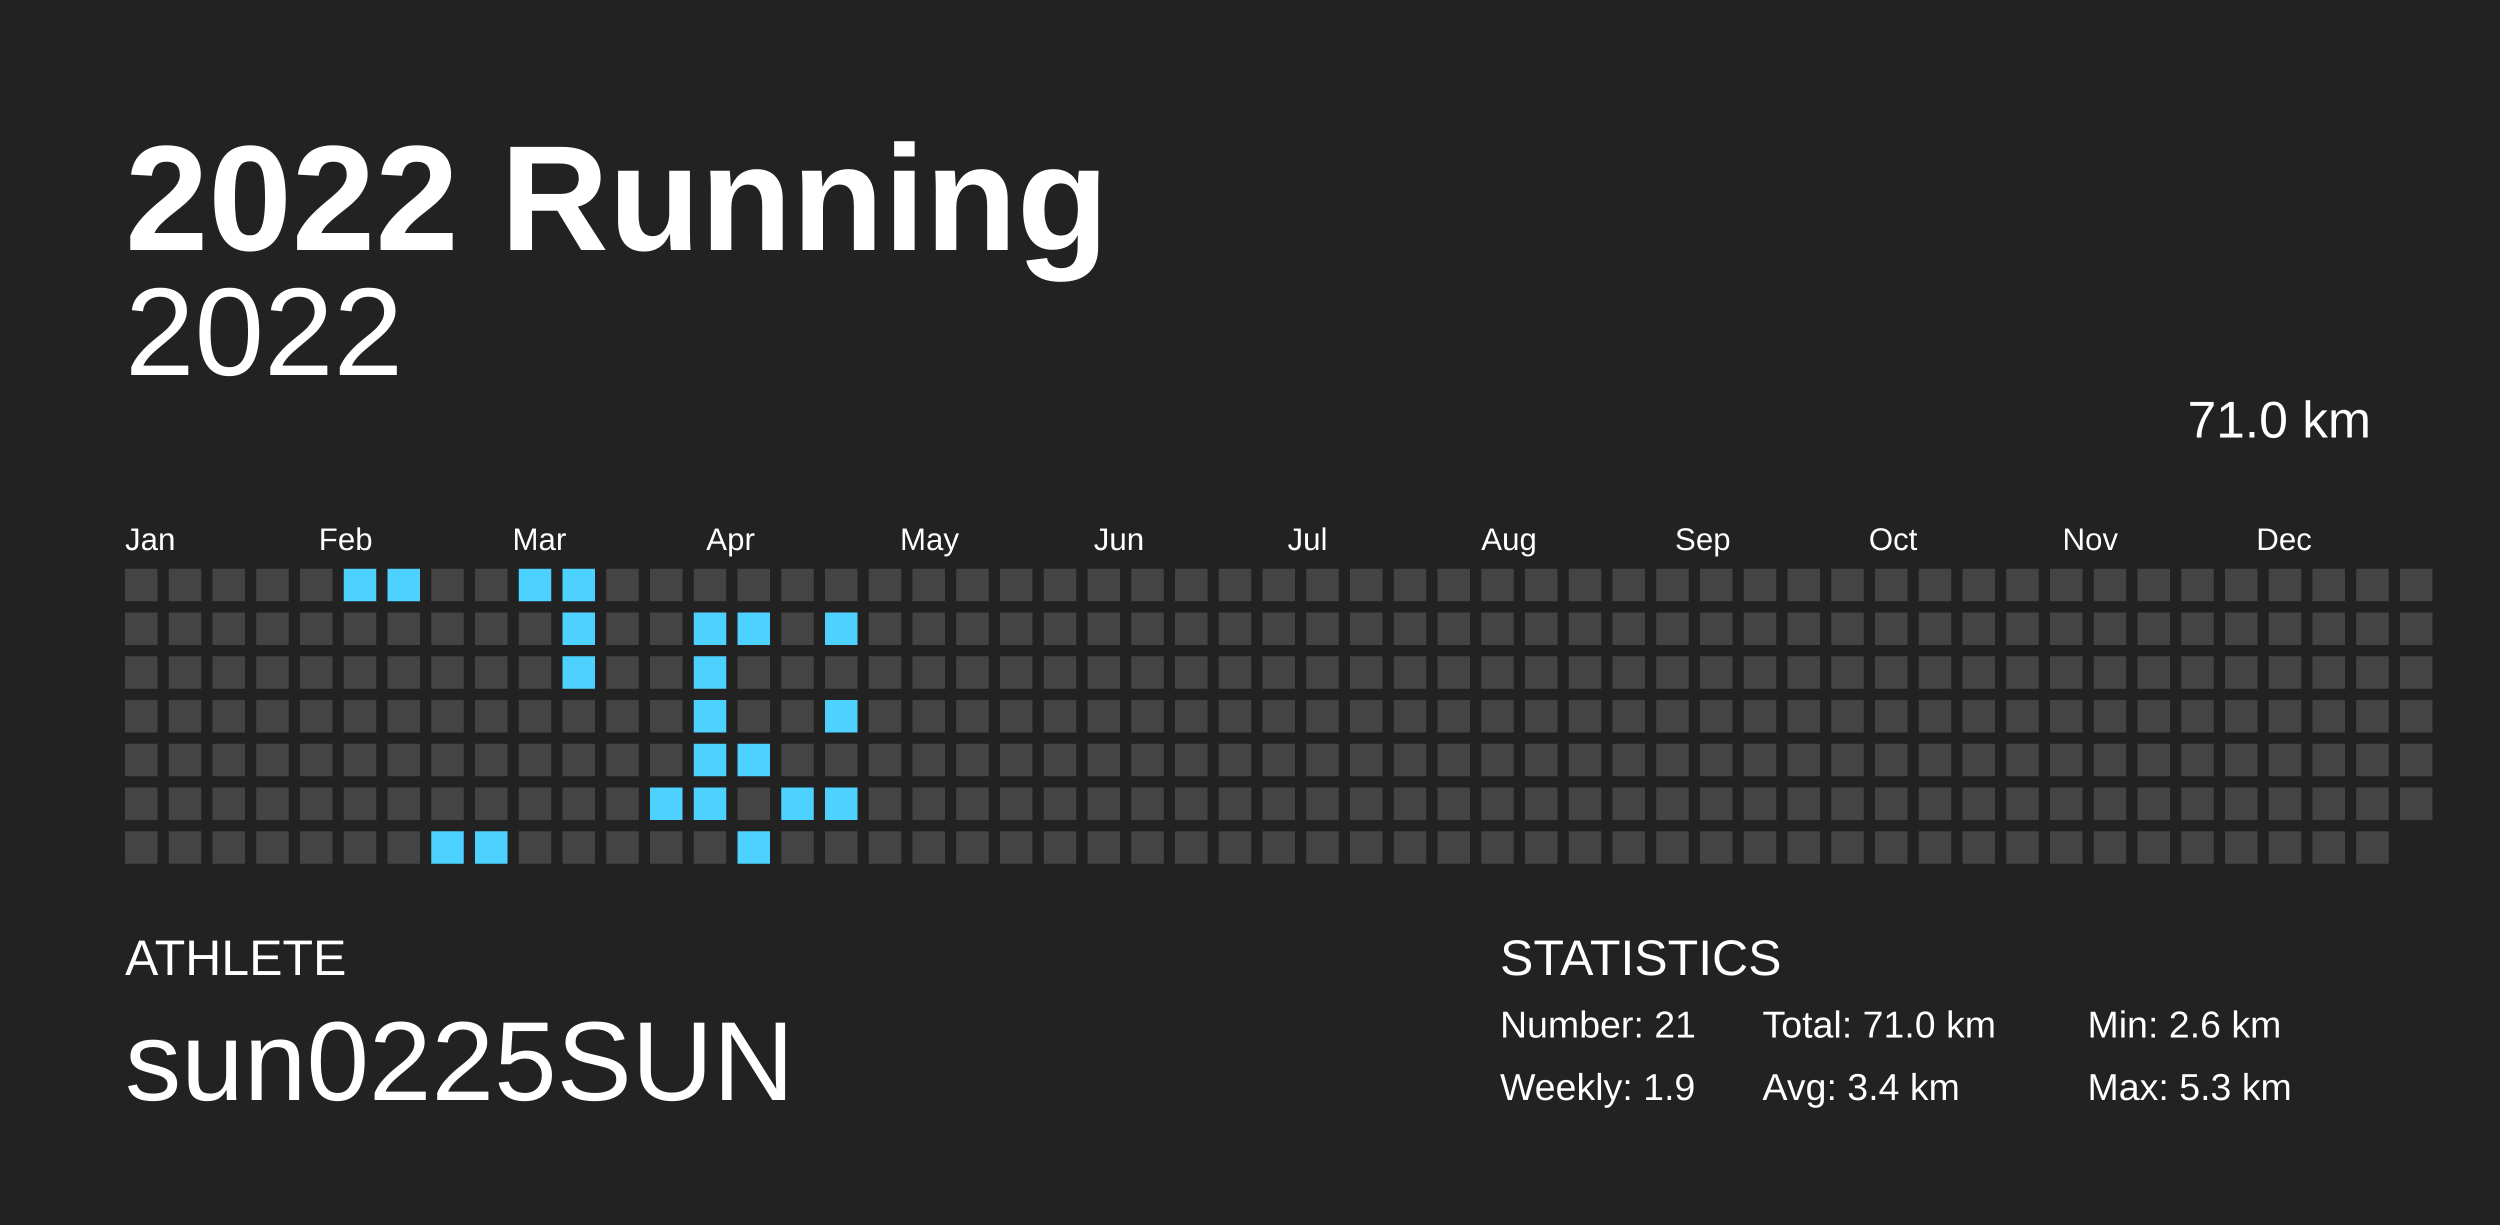
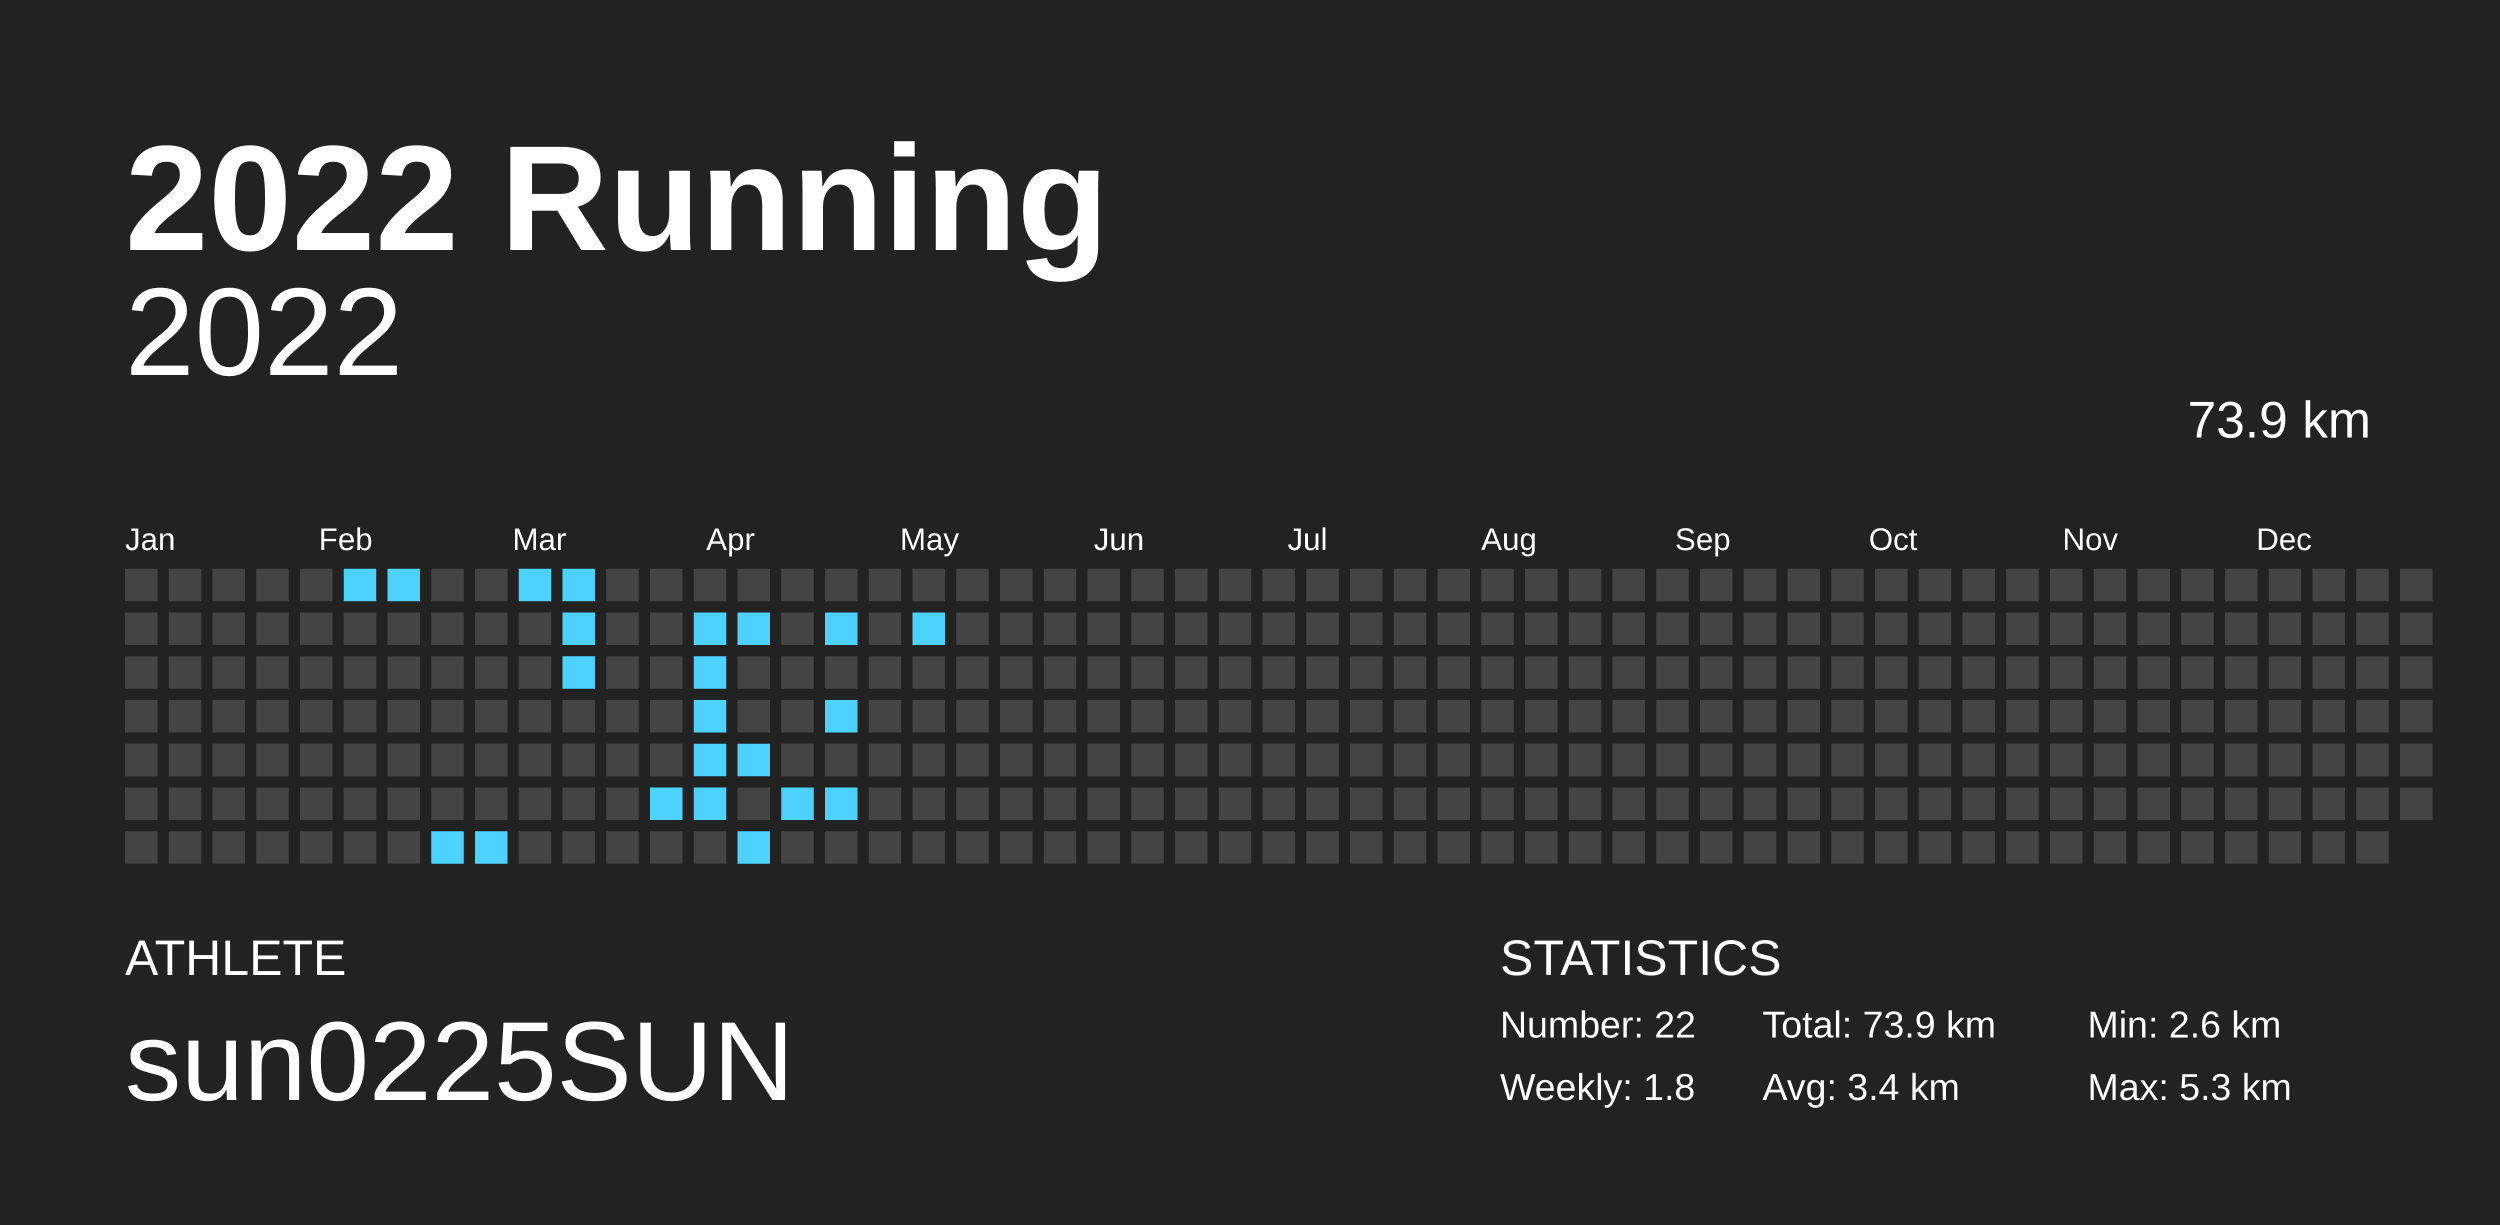
<svg xmlns="http://www.w3.org/2000/svg" baseProfile="full" height="98mm" version="1.1" viewBox="0,0,200,98" width="200mm">
  <defs />
  <rect fill="#222222" height="98" width="200" x="0" y="0" />
  <text fill="#FFFFFF" style="font-size:12px; font-family:Arial; font-weight:bold;" x="10" y="20">2022 Running</text>
  <text fill="#FFFFFF" style="font-size:4px; font-family:Arial" x="10" y="78">ATHLETE</text>
  <text fill="#FFFFFF" style="font-size:9px; font-family:Arial" x="10" y="88">sun0225SUN</text>
  <text fill="#FFFFFF" style="font-size:4px; font-family:Arial" x="120" y="78">STATISTICS</text>
-   <text fill="#FFFFFF" style="font-size:3px; font-family:Arial" x="120" y="83">Number: 21</text>
-   <text fill="#FFFFFF" style="font-size:3px; font-family:Arial" x="120" y="88">Weekly: 1.9</text>
-   <text fill="#FFFFFF" style="font-size:3px; font-family:Arial" x="141" y="83">Total: 71.0 km</text>
+   <text fill="#FFFFFF" style="font-size:3px; font-family:Arial" x="120" y="83">Number: 22</text>
+   <text fill="#FFFFFF" style="font-size:3px; font-family:Arial" x="120" y="88">Weekly: 1.8</text>
+   <text fill="#FFFFFF" style="font-size:3px; font-family:Arial" x="141" y="83">Total: 73.9 km</text>
  <text fill="#FFFFFF" style="font-size:3px; font-family:Arial" x="141" y="88">Avg: 3.4 km</text>
  <text fill="#FFFFFF" style="font-size:3px; font-family:Arial" x="167" y="83">Min: 2.6 km</text>
  <text fill="#FFFFFF" style="font-size:3px; font-family:Arial" x="167" y="88">Max: 5.3 km</text>
  <text alignment-baseline="hanging" fill="#FFFFFF" style="font-size:10.0px; font-family:Arial;" x="10" y="30">2022</text>
-   <text alignment-baseline="hanging" fill="#FFFFFF" style="font-size:4.125px; font-family:Arial;" x="175" y="35">71.0 km</text>
+   <text alignment-baseline="hanging" fill="#FFFFFF" style="font-size:4.125px; font-family:Arial;" x="175" y="35">73.9 km</text>
  <text fill="#FFFFFF" style="font-size:2.5px; font-family:Arial" x="10.0" y="44">Jan</text>
  <text fill="#FFFFFF" style="font-size:2.5px; font-family:Arial" x="25.5" y="44">Feb</text>
  <text fill="#FFFFFF" style="font-size:2.5px; font-family:Arial" x="41.0" y="44">Mar</text>
  <text fill="#FFFFFF" style="font-size:2.5px; font-family:Arial" x="56.5" y="44">Apr</text>
  <text fill="#FFFFFF" style="font-size:2.5px; font-family:Arial" x="72.0" y="44">May</text>
  <text fill="#FFFFFF" style="font-size:2.5px; font-family:Arial" x="87.5" y="44">Jun</text>
  <text fill="#FFFFFF" style="font-size:2.5px; font-family:Arial" x="103.0" y="44">Jul</text>
  <text fill="#FFFFFF" style="font-size:2.5px; font-family:Arial" x="118.5" y="44">Aug</text>
  <text fill="#FFFFFF" style="font-size:2.5px; font-family:Arial" x="134.0" y="44">Sep</text>
  <text fill="#FFFFFF" style="font-size:2.5px; font-family:Arial" x="149.5" y="44">Oct</text>
  <text fill="#FFFFFF" style="font-size:2.5px; font-family:Arial" x="165.0" y="44">Nov</text>
  <text fill="#FFFFFF" style="font-size:2.5px; font-family:Arial" x="180.5" y="44">Dec</text>
  <rect fill="#444444" height="2.6" width="2.6" x="10.0" y="45.5" />
  <rect fill="#444444" height="2.6" width="2.6" x="10.0" y="49.0" />
  <rect fill="#444444" height="2.6" width="2.6" x="10.0" y="52.5" />
  <rect fill="#444444" height="2.6" width="2.6" x="10.0" y="56.0" />
  <rect fill="#444444" height="2.6" width="2.6" x="10.0" y="59.5" />
  <rect fill="#444444" height="2.6" width="2.6" x="10.0" y="63.0" />
  <rect fill="#444444" height="2.6" width="2.6" x="10.0" y="66.5" />
  <rect fill="#444444" height="2.6" width="2.6" x="13.5" y="45.5" />
  <rect fill="#444444" height="2.6" width="2.6" x="13.5" y="49.0" />
  <rect fill="#444444" height="2.6" width="2.6" x="13.5" y="52.5" />
  <rect fill="#444444" height="2.6" width="2.6" x="13.5" y="56.0" />
  <rect fill="#444444" height="2.6" width="2.6" x="13.5" y="59.5" />
  <rect fill="#444444" height="2.6" width="2.6" x="13.5" y="63.0" />
  <rect fill="#444444" height="2.6" width="2.6" x="13.5" y="66.5" />
  <rect fill="#444444" height="2.6" width="2.6" x="17.0" y="45.5" />
  <rect fill="#444444" height="2.6" width="2.6" x="17.0" y="49.0" />
  <rect fill="#444444" height="2.6" width="2.6" x="17.0" y="52.5" />
  <rect fill="#444444" height="2.6" width="2.6" x="17.0" y="56.0" />
  <rect fill="#444444" height="2.6" width="2.6" x="17.0" y="59.5" />
  <rect fill="#444444" height="2.6" width="2.6" x="17.0" y="63.0" />
  <rect fill="#444444" height="2.6" width="2.6" x="17.0" y="66.5" />
  <rect fill="#444444" height="2.6" width="2.6" x="20.5" y="45.5" />
  <rect fill="#444444" height="2.6" width="2.6" x="20.5" y="49.0" />
  <rect fill="#444444" height="2.6" width="2.6" x="20.5" y="52.5" />
  <rect fill="#444444" height="2.6" width="2.6" x="20.5" y="56.0" />
  <rect fill="#444444" height="2.6" width="2.6" x="20.5" y="59.5" />
  <rect fill="#444444" height="2.6" width="2.6" x="20.5" y="63.0" />
  <rect fill="#444444" height="2.6" width="2.6" x="20.5" y="66.5" />
  <rect fill="#444444" height="2.6" width="2.6" x="24.0" y="45.5" />
  <rect fill="#444444" height="2.6" width="2.6" x="24.0" y="49.0" />
  <rect fill="#444444" height="2.6" width="2.6" x="24.0" y="52.5" />
  <rect fill="#444444" height="2.6" width="2.6" x="24.0" y="56.0" />
  <rect fill="#444444" height="2.6" width="2.6" x="24.0" y="59.5" />
  <rect fill="#444444" height="2.6" width="2.6" x="24.0" y="63.0" />
  <rect fill="#444444" height="2.6" width="2.6" x="24.0" y="66.5" />
  <rect fill="#4dd2ff" height="2.6" width="2.6" x="27.5" y="45.5" />
  <rect fill="#444444" height="2.6" width="2.6" x="27.5" y="49.0" />
  <rect fill="#444444" height="2.6" width="2.6" x="27.5" y="52.5" />
  <rect fill="#444444" height="2.6" width="2.6" x="27.5" y="56.0" />
  <rect fill="#444444" height="2.6" width="2.6" x="27.5" y="59.5" />
  <rect fill="#444444" height="2.6" width="2.6" x="27.5" y="63.0" />
  <rect fill="#444444" height="2.6" width="2.6" x="27.5" y="66.5" />
  <rect fill="#4dd2ff" height="2.6" width="2.6" x="31.0" y="45.5" />
  <rect fill="#444444" height="2.6" width="2.6" x="31.0" y="49.0" />
  <rect fill="#444444" height="2.6" width="2.6" x="31.0" y="52.5" />
  <rect fill="#444444" height="2.6" width="2.6" x="31.0" y="56.0" />
  <rect fill="#444444" height="2.6" width="2.6" x="31.0" y="59.5" />
  <rect fill="#444444" height="2.6" width="2.6" x="31.0" y="63.0" />
  <rect fill="#444444" height="2.6" width="2.6" x="31.0" y="66.5" />
  <rect fill="#444444" height="2.6" width="2.6" x="34.5" y="45.5" />
  <rect fill="#444444" height="2.6" width="2.6" x="34.5" y="49.0" />
  <rect fill="#444444" height="2.6" width="2.6" x="34.5" y="52.5" />
  <rect fill="#444444" height="2.6" width="2.6" x="34.5" y="56.0" />
  <rect fill="#444444" height="2.6" width="2.6" x="34.5" y="59.5" />
  <rect fill="#444444" height="2.6" width="2.6" x="34.5" y="63.0" />
  <rect fill="#4dd2ff" height="2.6" width="2.6" x="34.5" y="66.5" />
  <rect fill="#444444" height="2.6" width="2.6" x="38.0" y="45.5" />
  <rect fill="#444444" height="2.6" width="2.6" x="38.0" y="49.0" />
  <rect fill="#444444" height="2.6" width="2.6" x="38.0" y="52.5" />
  <rect fill="#444444" height="2.6" width="2.6" x="38.0" y="56.0" />
  <rect fill="#444444" height="2.6" width="2.6" x="38.0" y="59.5" />
  <rect fill="#444444" height="2.6" width="2.6" x="38.0" y="63.0" />
  <rect fill="#4dd2ff" height="2.6" width="2.6" x="38.0" y="66.5" />
  <rect fill="#4dd2ff" height="2.6" width="2.6" x="41.5" y="45.5" />
  <rect fill="#444444" height="2.6" width="2.6" x="41.5" y="49.0" />
  <rect fill="#444444" height="2.6" width="2.6" x="41.5" y="52.5" />
  <rect fill="#444444" height="2.6" width="2.6" x="41.5" y="56.0" />
  <rect fill="#444444" height="2.6" width="2.6" x="41.5" y="59.5" />
  <rect fill="#444444" height="2.6" width="2.6" x="41.5" y="63.0" />
  <rect fill="#444444" height="2.6" width="2.6" x="41.5" y="66.5" />
  <rect fill="#4dd2ff" height="2.6" width="2.6" x="45.0" y="45.5" />
  <rect fill="#4dd2ff" height="2.6" width="2.6" x="45.0" y="49.0" />
  <rect fill="#4dd2ff" height="2.6" width="2.6" x="45.0" y="52.5" />
  <rect fill="#444444" height="2.6" width="2.6" x="45.0" y="56.0" />
  <rect fill="#444444" height="2.6" width="2.6" x="45.0" y="59.5" />
  <rect fill="#444444" height="2.6" width="2.6" x="45.0" y="63.0" />
  <rect fill="#444444" height="2.6" width="2.6" x="45.0" y="66.5" />
  <rect fill="#444444" height="2.6" width="2.6" x="48.5" y="45.5" />
  <rect fill="#444444" height="2.6" width="2.6" x="48.5" y="49.0" />
  <rect fill="#444444" height="2.6" width="2.6" x="48.5" y="52.5" />
  <rect fill="#444444" height="2.6" width="2.6" x="48.5" y="56.0" />
  <rect fill="#444444" height="2.6" width="2.6" x="48.5" y="59.5" />
  <rect fill="#444444" height="2.6" width="2.6" x="48.5" y="63.0" />
  <rect fill="#444444" height="2.6" width="2.6" x="48.5" y="66.5" />
  <rect fill="#444444" height="2.6" width="2.6" x="52.0" y="45.5" />
  <rect fill="#444444" height="2.6" width="2.6" x="52.0" y="49.0" />
  <rect fill="#444444" height="2.6" width="2.6" x="52.0" y="52.5" />
  <rect fill="#444444" height="2.6" width="2.6" x="52.0" y="56.0" />
  <rect fill="#444444" height="2.6" width="2.6" x="52.0" y="59.5" />
  <rect fill="#4dd2ff" height="2.6" width="2.6" x="52.0" y="63.0" />
  <rect fill="#444444" height="2.6" width="2.6" x="52.0" y="66.5" />
  <rect fill="#444444" height="2.6" width="2.6" x="55.5" y="45.5" />
  <rect fill="#4dd2ff" height="2.6" width="2.6" x="55.5" y="49.0" />
  <rect fill="#4dd2ff" height="2.6" width="2.6" x="55.5" y="52.5" />
  <rect fill="#4dd2ff" height="2.6" width="2.6" x="55.5" y="56.0" />
  <rect fill="#4dd2ff" height="2.6" width="2.6" x="55.5" y="59.5" />
  <rect fill="#4dd2ff" height="2.6" width="2.6" x="55.5" y="63.0" />
  <rect fill="#444444" height="2.6" width="2.6" x="55.5" y="66.5" />
  <rect fill="#444444" height="2.6" width="2.6" x="59.0" y="45.5" />
  <rect fill="#4dd2ff" height="2.6" width="2.6" x="59.0" y="49.0" />
  <rect fill="#444444" height="2.6" width="2.6" x="59.0" y="52.5" />
  <rect fill="#444444" height="2.6" width="2.6" x="59.0" y="56.0" />
  <rect fill="#4dd2ff" height="2.6" width="2.6" x="59.0" y="59.5" />
  <rect fill="#444444" height="2.6" width="2.6" x="59.0" y="63.0" />
  <rect fill="#4dd2ff" height="2.6" width="2.6" x="59.0" y="66.5" />
  <rect fill="#444444" height="2.6" width="2.6" x="62.5" y="45.5" />
  <rect fill="#444444" height="2.6" width="2.6" x="62.5" y="49.0" />
  <rect fill="#444444" height="2.6" width="2.6" x="62.5" y="52.5" />
  <rect fill="#444444" height="2.6" width="2.6" x="62.5" y="56.0" />
  <rect fill="#444444" height="2.6" width="2.6" x="62.5" y="59.5" />
  <rect fill="#4dd2ff" height="2.6" width="2.6" x="62.5" y="63.0" />
  <rect fill="#444444" height="2.6" width="2.6" x="62.5" y="66.5" />
  <rect fill="#444444" height="2.6" width="2.6" x="66.0" y="45.5" />
  <rect fill="#4dd2ff" height="2.6" width="2.6" x="66.0" y="49.0" />
  <rect fill="#444444" height="2.6" width="2.6" x="66.0" y="52.5" />
  <rect fill="#4dd2ff" height="2.6" width="2.6" x="66.0" y="56.0" />
  <rect fill="#444444" height="2.6" width="2.6" x="66.0" y="59.5" />
  <rect fill="#4dd2ff" height="2.6" width="2.6" x="66.0" y="63.0" />
  <rect fill="#444444" height="2.6" width="2.6" x="66.0" y="66.5" />
  <rect fill="#444444" height="2.6" width="2.6" x="69.5" y="45.5" />
  <rect fill="#444444" height="2.6" width="2.6" x="69.5" y="49.0" />
  <rect fill="#444444" height="2.6" width="2.6" x="69.5" y="52.5" />
  <rect fill="#444444" height="2.6" width="2.6" x="69.5" y="56.0" />
  <rect fill="#444444" height="2.6" width="2.6" x="69.5" y="59.5" />
  <rect fill="#444444" height="2.6" width="2.6" x="69.5" y="63.0" />
  <rect fill="#444444" height="2.6" width="2.6" x="69.5" y="66.5" />
  <rect fill="#444444" height="2.6" width="2.6" x="73.0" y="45.5" />
-   <rect fill="#444444" height="2.6" width="2.6" x="73.0" y="49.0" />
+   <rect fill="#4dd2ff" height="2.6" width="2.6" x="73.0" y="49.0" />
  <rect fill="#444444" height="2.6" width="2.6" x="73.0" y="52.5" />
  <rect fill="#444444" height="2.6" width="2.6" x="73.0" y="56.0" />
  <rect fill="#444444" height="2.6" width="2.6" x="73.0" y="59.5" />
  <rect fill="#444444" height="2.6" width="2.6" x="73.0" y="63.0" />
  <rect fill="#444444" height="2.6" width="2.6" x="73.0" y="66.5" />
  <rect fill="#444444" height="2.6" width="2.6" x="76.5" y="45.5" />
  <rect fill="#444444" height="2.6" width="2.6" x="76.5" y="49.0" />
  <rect fill="#444444" height="2.6" width="2.6" x="76.5" y="52.5" />
  <rect fill="#444444" height="2.6" width="2.6" x="76.5" y="56.0" />
  <rect fill="#444444" height="2.6" width="2.6" x="76.5" y="59.5" />
  <rect fill="#444444" height="2.6" width="2.6" x="76.5" y="63.0" />
  <rect fill="#444444" height="2.6" width="2.6" x="76.5" y="66.5" />
  <rect fill="#444444" height="2.6" width="2.6" x="80.0" y="45.5" />
  <rect fill="#444444" height="2.6" width="2.6" x="80.0" y="49.0" />
  <rect fill="#444444" height="2.6" width="2.6" x="80.0" y="52.5" />
  <rect fill="#444444" height="2.6" width="2.6" x="80.0" y="56.0" />
  <rect fill="#444444" height="2.6" width="2.6" x="80.0" y="59.5" />
  <rect fill="#444444" height="2.6" width="2.6" x="80.0" y="63.0" />
  <rect fill="#444444" height="2.6" width="2.6" x="80.0" y="66.5" />
  <rect fill="#444444" height="2.6" width="2.6" x="83.5" y="45.5" />
  <rect fill="#444444" height="2.6" width="2.6" x="83.5" y="49.0" />
  <rect fill="#444444" height="2.6" width="2.6" x="83.5" y="52.5" />
  <rect fill="#444444" height="2.6" width="2.6" x="83.5" y="56.0" />
  <rect fill="#444444" height="2.6" width="2.6" x="83.5" y="59.5" />
  <rect fill="#444444" height="2.6" width="2.6" x="83.5" y="63.0" />
  <rect fill="#444444" height="2.6" width="2.6" x="83.5" y="66.5" />
  <rect fill="#444444" height="2.6" width="2.6" x="87.0" y="45.5" />
  <rect fill="#444444" height="2.6" width="2.6" x="87.0" y="49.0" />
  <rect fill="#444444" height="2.6" width="2.6" x="87.0" y="52.5" />
  <rect fill="#444444" height="2.6" width="2.6" x="87.0" y="56.0" />
  <rect fill="#444444" height="2.6" width="2.6" x="87.0" y="59.5" />
  <rect fill="#444444" height="2.6" width="2.6" x="87.0" y="63.0" />
  <rect fill="#444444" height="2.6" width="2.6" x="87.0" y="66.5" />
  <rect fill="#444444" height="2.6" width="2.6" x="90.5" y="45.5" />
  <rect fill="#444444" height="2.6" width="2.6" x="90.5" y="49.0" />
  <rect fill="#444444" height="2.6" width="2.6" x="90.5" y="52.5" />
  <rect fill="#444444" height="2.6" width="2.6" x="90.5" y="56.0" />
  <rect fill="#444444" height="2.6" width="2.6" x="90.5" y="59.5" />
  <rect fill="#444444" height="2.6" width="2.6" x="90.5" y="63.0" />
  <rect fill="#444444" height="2.6" width="2.6" x="90.5" y="66.5" />
  <rect fill="#444444" height="2.6" width="2.6" x="94.0" y="45.5" />
  <rect fill="#444444" height="2.6" width="2.6" x="94.0" y="49.0" />
  <rect fill="#444444" height="2.6" width="2.6" x="94.0" y="52.5" />
  <rect fill="#444444" height="2.6" width="2.6" x="94.0" y="56.0" />
  <rect fill="#444444" height="2.6" width="2.6" x="94.0" y="59.5" />
  <rect fill="#444444" height="2.6" width="2.6" x="94.0" y="63.0" />
  <rect fill="#444444" height="2.6" width="2.6" x="94.0" y="66.5" />
  <rect fill="#444444" height="2.6" width="2.6" x="97.5" y="45.5" />
  <rect fill="#444444" height="2.6" width="2.6" x="97.5" y="49.0" />
  <rect fill="#444444" height="2.6" width="2.6" x="97.5" y="52.5" />
  <rect fill="#444444" height="2.6" width="2.6" x="97.5" y="56.0" />
  <rect fill="#444444" height="2.6" width="2.6" x="97.5" y="59.5" />
  <rect fill="#444444" height="2.6" width="2.6" x="97.5" y="63.0" />
  <rect fill="#444444" height="2.6" width="2.6" x="97.5" y="66.5" />
  <rect fill="#444444" height="2.6" width="2.6" x="101.0" y="45.5" />
  <rect fill="#444444" height="2.6" width="2.6" x="101.0" y="49.0" />
  <rect fill="#444444" height="2.6" width="2.6" x="101.0" y="52.5" />
  <rect fill="#444444" height="2.6" width="2.6" x="101.0" y="56.0" />
  <rect fill="#444444" height="2.6" width="2.6" x="101.0" y="59.5" />
  <rect fill="#444444" height="2.6" width="2.6" x="101.0" y="63.0" />
  <rect fill="#444444" height="2.6" width="2.6" x="101.0" y="66.5" />
  <rect fill="#444444" height="2.6" width="2.6" x="104.5" y="45.5" />
  <rect fill="#444444" height="2.6" width="2.6" x="104.5" y="49.0" />
  <rect fill="#444444" height="2.6" width="2.6" x="104.5" y="52.5" />
  <rect fill="#444444" height="2.6" width="2.6" x="104.5" y="56.0" />
  <rect fill="#444444" height="2.6" width="2.6" x="104.5" y="59.5" />
  <rect fill="#444444" height="2.6" width="2.6" x="104.5" y="63.0" />
  <rect fill="#444444" height="2.6" width="2.6" x="104.5" y="66.5" />
  <rect fill="#444444" height="2.6" width="2.6" x="108.0" y="45.5" />
  <rect fill="#444444" height="2.6" width="2.6" x="108.0" y="49.0" />
  <rect fill="#444444" height="2.6" width="2.6" x="108.0" y="52.5" />
  <rect fill="#444444" height="2.6" width="2.6" x="108.0" y="56.0" />
  <rect fill="#444444" height="2.6" width="2.6" x="108.0" y="59.5" />
  <rect fill="#444444" height="2.6" width="2.6" x="108.0" y="63.0" />
  <rect fill="#444444" height="2.6" width="2.6" x="108.0" y="66.5" />
  <rect fill="#444444" height="2.6" width="2.6" x="111.5" y="45.5" />
  <rect fill="#444444" height="2.6" width="2.6" x="111.5" y="49.0" />
  <rect fill="#444444" height="2.6" width="2.6" x="111.5" y="52.5" />
  <rect fill="#444444" height="2.6" width="2.6" x="111.5" y="56.0" />
  <rect fill="#444444" height="2.6" width="2.6" x="111.5" y="59.5" />
  <rect fill="#444444" height="2.6" width="2.6" x="111.5" y="63.0" />
  <rect fill="#444444" height="2.6" width="2.6" x="111.5" y="66.5" />
  <rect fill="#444444" height="2.6" width="2.6" x="115.0" y="45.5" />
  <rect fill="#444444" height="2.6" width="2.6" x="115.0" y="49.0" />
  <rect fill="#444444" height="2.6" width="2.6" x="115.0" y="52.5" />
  <rect fill="#444444" height="2.6" width="2.6" x="115.0" y="56.0" />
  <rect fill="#444444" height="2.6" width="2.6" x="115.0" y="59.5" />
  <rect fill="#444444" height="2.6" width="2.6" x="115.0" y="63.0" />
  <rect fill="#444444" height="2.6" width="2.6" x="115.0" y="66.5" />
  <rect fill="#444444" height="2.6" width="2.6" x="118.5" y="45.5" />
  <rect fill="#444444" height="2.6" width="2.6" x="118.5" y="49.0" />
  <rect fill="#444444" height="2.6" width="2.6" x="118.5" y="52.5" />
  <rect fill="#444444" height="2.6" width="2.6" x="118.5" y="56.0" />
  <rect fill="#444444" height="2.6" width="2.6" x="118.5" y="59.5" />
  <rect fill="#444444" height="2.6" width="2.6" x="118.5" y="63.0" />
  <rect fill="#444444" height="2.6" width="2.6" x="118.5" y="66.5" />
  <rect fill="#444444" height="2.6" width="2.6" x="122.0" y="45.5" />
  <rect fill="#444444" height="2.6" width="2.6" x="122.0" y="49.0" />
  <rect fill="#444444" height="2.6" width="2.6" x="122.0" y="52.5" />
  <rect fill="#444444" height="2.6" width="2.6" x="122.0" y="56.0" />
  <rect fill="#444444" height="2.6" width="2.6" x="122.0" y="59.5" />
  <rect fill="#444444" height="2.6" width="2.6" x="122.0" y="63.0" />
  <rect fill="#444444" height="2.6" width="2.6" x="122.0" y="66.5" />
  <rect fill="#444444" height="2.6" width="2.6" x="125.5" y="45.5" />
  <rect fill="#444444" height="2.6" width="2.6" x="125.5" y="49.0" />
  <rect fill="#444444" height="2.6" width="2.6" x="125.5" y="52.5" />
  <rect fill="#444444" height="2.6" width="2.6" x="125.5" y="56.0" />
  <rect fill="#444444" height="2.6" width="2.6" x="125.5" y="59.5" />
  <rect fill="#444444" height="2.6" width="2.6" x="125.5" y="63.0" />
  <rect fill="#444444" height="2.6" width="2.6" x="125.5" y="66.5" />
  <rect fill="#444444" height="2.6" width="2.6" x="129.0" y="45.5" />
  <rect fill="#444444" height="2.6" width="2.6" x="129.0" y="49.0" />
  <rect fill="#444444" height="2.6" width="2.6" x="129.0" y="52.5" />
  <rect fill="#444444" height="2.6" width="2.6" x="129.0" y="56.0" />
  <rect fill="#444444" height="2.6" width="2.6" x="129.0" y="59.5" />
  <rect fill="#444444" height="2.6" width="2.6" x="129.0" y="63.0" />
  <rect fill="#444444" height="2.6" width="2.6" x="129.0" y="66.5" />
  <rect fill="#444444" height="2.6" width="2.6" x="132.5" y="45.5" />
  <rect fill="#444444" height="2.6" width="2.6" x="132.5" y="49.0" />
  <rect fill="#444444" height="2.6" width="2.6" x="132.5" y="52.5" />
  <rect fill="#444444" height="2.6" width="2.6" x="132.5" y="56.0" />
  <rect fill="#444444" height="2.6" width="2.6" x="132.5" y="59.5" />
  <rect fill="#444444" height="2.6" width="2.6" x="132.5" y="63.0" />
  <rect fill="#444444" height="2.6" width="2.6" x="132.5" y="66.5" />
  <rect fill="#444444" height="2.6" width="2.6" x="136.0" y="45.5" />
  <rect fill="#444444" height="2.6" width="2.6" x="136.0" y="49.0" />
  <rect fill="#444444" height="2.6" width="2.6" x="136.0" y="52.5" />
  <rect fill="#444444" height="2.6" width="2.6" x="136.0" y="56.0" />
  <rect fill="#444444" height="2.6" width="2.6" x="136.0" y="59.5" />
  <rect fill="#444444" height="2.6" width="2.6" x="136.0" y="63.0" />
  <rect fill="#444444" height="2.6" width="2.6" x="136.0" y="66.5" />
  <rect fill="#444444" height="2.6" width="2.6" x="139.5" y="45.5" />
  <rect fill="#444444" height="2.6" width="2.6" x="139.5" y="49.0" />
  <rect fill="#444444" height="2.6" width="2.6" x="139.5" y="52.5" />
  <rect fill="#444444" height="2.6" width="2.6" x="139.5" y="56.0" />
  <rect fill="#444444" height="2.6" width="2.6" x="139.5" y="59.5" />
  <rect fill="#444444" height="2.6" width="2.6" x="139.5" y="63.0" />
  <rect fill="#444444" height="2.6" width="2.6" x="139.5" y="66.5" />
  <rect fill="#444444" height="2.6" width="2.6" x="143.0" y="45.5" />
  <rect fill="#444444" height="2.6" width="2.6" x="143.0" y="49.0" />
  <rect fill="#444444" height="2.6" width="2.6" x="143.0" y="52.5" />
  <rect fill="#444444" height="2.6" width="2.6" x="143.0" y="56.0" />
  <rect fill="#444444" height="2.6" width="2.6" x="143.0" y="59.5" />
  <rect fill="#444444" height="2.6" width="2.6" x="143.0" y="63.0" />
  <rect fill="#444444" height="2.6" width="2.6" x="143.0" y="66.5" />
  <rect fill="#444444" height="2.6" width="2.6" x="146.5" y="45.5" />
  <rect fill="#444444" height="2.6" width="2.6" x="146.5" y="49.0" />
  <rect fill="#444444" height="2.6" width="2.6" x="146.5" y="52.5" />
  <rect fill="#444444" height="2.6" width="2.6" x="146.5" y="56.0" />
  <rect fill="#444444" height="2.6" width="2.6" x="146.5" y="59.5" />
  <rect fill="#444444" height="2.6" width="2.6" x="146.5" y="63.0" />
  <rect fill="#444444" height="2.6" width="2.6" x="146.5" y="66.5" />
  <rect fill="#444444" height="2.6" width="2.6" x="150.0" y="45.5" />
  <rect fill="#444444" height="2.6" width="2.6" x="150.0" y="49.0" />
  <rect fill="#444444" height="2.6" width="2.6" x="150.0" y="52.5" />
  <rect fill="#444444" height="2.6" width="2.6" x="150.0" y="56.0" />
  <rect fill="#444444" height="2.6" width="2.6" x="150.0" y="59.5" />
  <rect fill="#444444" height="2.6" width="2.6" x="150.0" y="63.0" />
  <rect fill="#444444" height="2.6" width="2.6" x="150.0" y="66.5" />
  <rect fill="#444444" height="2.6" width="2.6" x="153.5" y="45.5" />
  <rect fill="#444444" height="2.6" width="2.6" x="153.5" y="49.0" />
  <rect fill="#444444" height="2.6" width="2.6" x="153.5" y="52.5" />
  <rect fill="#444444" height="2.6" width="2.6" x="153.5" y="56.0" />
  <rect fill="#444444" height="2.6" width="2.6" x="153.5" y="59.5" />
  <rect fill="#444444" height="2.6" width="2.6" x="153.5" y="63.0" />
  <rect fill="#444444" height="2.6" width="2.6" x="153.5" y="66.5" />
  <rect fill="#444444" height="2.6" width="2.6" x="157.0" y="45.5" />
  <rect fill="#444444" height="2.6" width="2.6" x="157.0" y="49.0" />
  <rect fill="#444444" height="2.6" width="2.6" x="157.0" y="52.5" />
  <rect fill="#444444" height="2.6" width="2.6" x="157.0" y="56.0" />
  <rect fill="#444444" height="2.6" width="2.6" x="157.0" y="59.5" />
  <rect fill="#444444" height="2.6" width="2.6" x="157.0" y="63.0" />
  <rect fill="#444444" height="2.6" width="2.6" x="157.0" y="66.5" />
  <rect fill="#444444" height="2.6" width="2.6" x="160.5" y="45.5" />
  <rect fill="#444444" height="2.6" width="2.6" x="160.5" y="49.0" />
  <rect fill="#444444" height="2.6" width="2.6" x="160.5" y="52.5" />
  <rect fill="#444444" height="2.6" width="2.6" x="160.5" y="56.0" />
  <rect fill="#444444" height="2.6" width="2.6" x="160.5" y="59.5" />
  <rect fill="#444444" height="2.6" width="2.6" x="160.5" y="63.0" />
  <rect fill="#444444" height="2.6" width="2.6" x="160.5" y="66.5" />
  <rect fill="#444444" height="2.6" width="2.6" x="164.0" y="45.5" />
  <rect fill="#444444" height="2.6" width="2.6" x="164.0" y="49.0" />
  <rect fill="#444444" height="2.6" width="2.6" x="164.0" y="52.5" />
  <rect fill="#444444" height="2.6" width="2.6" x="164.0" y="56.0" />
  <rect fill="#444444" height="2.6" width="2.6" x="164.0" y="59.5" />
  <rect fill="#444444" height="2.6" width="2.6" x="164.0" y="63.0" />
  <rect fill="#444444" height="2.6" width="2.6" x="164.0" y="66.5" />
  <rect fill="#444444" height="2.6" width="2.6" x="167.5" y="45.5" />
  <rect fill="#444444" height="2.6" width="2.6" x="167.5" y="49.0" />
  <rect fill="#444444" height="2.6" width="2.6" x="167.5" y="52.5" />
  <rect fill="#444444" height="2.6" width="2.6" x="167.5" y="56.0" />
  <rect fill="#444444" height="2.6" width="2.6" x="167.5" y="59.5" />
  <rect fill="#444444" height="2.6" width="2.6" x="167.5" y="63.0" />
  <rect fill="#444444" height="2.6" width="2.6" x="167.5" y="66.5" />
  <rect fill="#444444" height="2.6" width="2.6" x="171.0" y="45.5" />
  <rect fill="#444444" height="2.6" width="2.6" x="171.0" y="49.0" />
  <rect fill="#444444" height="2.6" width="2.6" x="171.0" y="52.5" />
  <rect fill="#444444" height="2.6" width="2.6" x="171.0" y="56.0" />
  <rect fill="#444444" height="2.6" width="2.6" x="171.0" y="59.5" />
  <rect fill="#444444" height="2.6" width="2.6" x="171.0" y="63.0" />
  <rect fill="#444444" height="2.6" width="2.6" x="171.0" y="66.5" />
  <rect fill="#444444" height="2.6" width="2.6" x="174.5" y="45.5" />
  <rect fill="#444444" height="2.6" width="2.6" x="174.5" y="49.0" />
  <rect fill="#444444" height="2.6" width="2.6" x="174.5" y="52.5" />
  <rect fill="#444444" height="2.6" width="2.6" x="174.5" y="56.0" />
  <rect fill="#444444" height="2.6" width="2.6" x="174.5" y="59.5" />
  <rect fill="#444444" height="2.6" width="2.6" x="174.5" y="63.0" />
  <rect fill="#444444" height="2.6" width="2.6" x="174.5" y="66.5" />
  <rect fill="#444444" height="2.6" width="2.6" x="178.0" y="45.5" />
  <rect fill="#444444" height="2.6" width="2.6" x="178.0" y="49.0" />
  <rect fill="#444444" height="2.6" width="2.6" x="178.0" y="52.5" />
  <rect fill="#444444" height="2.6" width="2.6" x="178.0" y="56.0" />
  <rect fill="#444444" height="2.6" width="2.6" x="178.0" y="59.5" />
  <rect fill="#444444" height="2.6" width="2.6" x="178.0" y="63.0" />
  <rect fill="#444444" height="2.6" width="2.6" x="178.0" y="66.5" />
  <rect fill="#444444" height="2.6" width="2.6" x="181.5" y="45.5" />
  <rect fill="#444444" height="2.6" width="2.6" x="181.5" y="49.0" />
  <rect fill="#444444" height="2.6" width="2.6" x="181.5" y="52.5" />
  <rect fill="#444444" height="2.6" width="2.6" x="181.5" y="56.0" />
  <rect fill="#444444" height="2.6" width="2.6" x="181.5" y="59.5" />
  <rect fill="#444444" height="2.6" width="2.6" x="181.5" y="63.0" />
  <rect fill="#444444" height="2.6" width="2.6" x="181.5" y="66.5" />
  <rect fill="#444444" height="2.6" width="2.6" x="185.0" y="45.5" />
  <rect fill="#444444" height="2.6" width="2.6" x="185.0" y="49.0" />
  <rect fill="#444444" height="2.6" width="2.6" x="185.0" y="52.5" />
  <rect fill="#444444" height="2.6" width="2.6" x="185.0" y="56.0" />
  <rect fill="#444444" height="2.6" width="2.6" x="185.0" y="59.5" />
  <rect fill="#444444" height="2.6" width="2.6" x="185.0" y="63.0" />
  <rect fill="#444444" height="2.6" width="2.6" x="185.0" y="66.5" />
  <rect fill="#444444" height="2.6" width="2.6" x="188.5" y="45.5" />
  <rect fill="#444444" height="2.6" width="2.6" x="188.5" y="49.0" />
  <rect fill="#444444" height="2.6" width="2.6" x="188.5" y="52.5" />
  <rect fill="#444444" height="2.6" width="2.6" x="188.5" y="56.0" />
  <rect fill="#444444" height="2.6" width="2.6" x="188.5" y="59.5" />
  <rect fill="#444444" height="2.6" width="2.6" x="188.5" y="63.0" />
  <rect fill="#444444" height="2.6" width="2.6" x="188.5" y="66.5" />
  <rect fill="#444444" height="2.6" width="2.6" x="192.0" y="45.5" />
  <rect fill="#444444" height="2.6" width="2.6" x="192.0" y="49.0" />
  <rect fill="#444444" height="2.6" width="2.6" x="192.0" y="52.5" />
  <rect fill="#444444" height="2.6" width="2.6" x="192.0" y="56.0" />
  <rect fill="#444444" height="2.6" width="2.6" x="192.0" y="59.5" />
  <rect fill="#444444" height="2.6" width="2.6" x="192.0" y="63.0" />
</svg>
